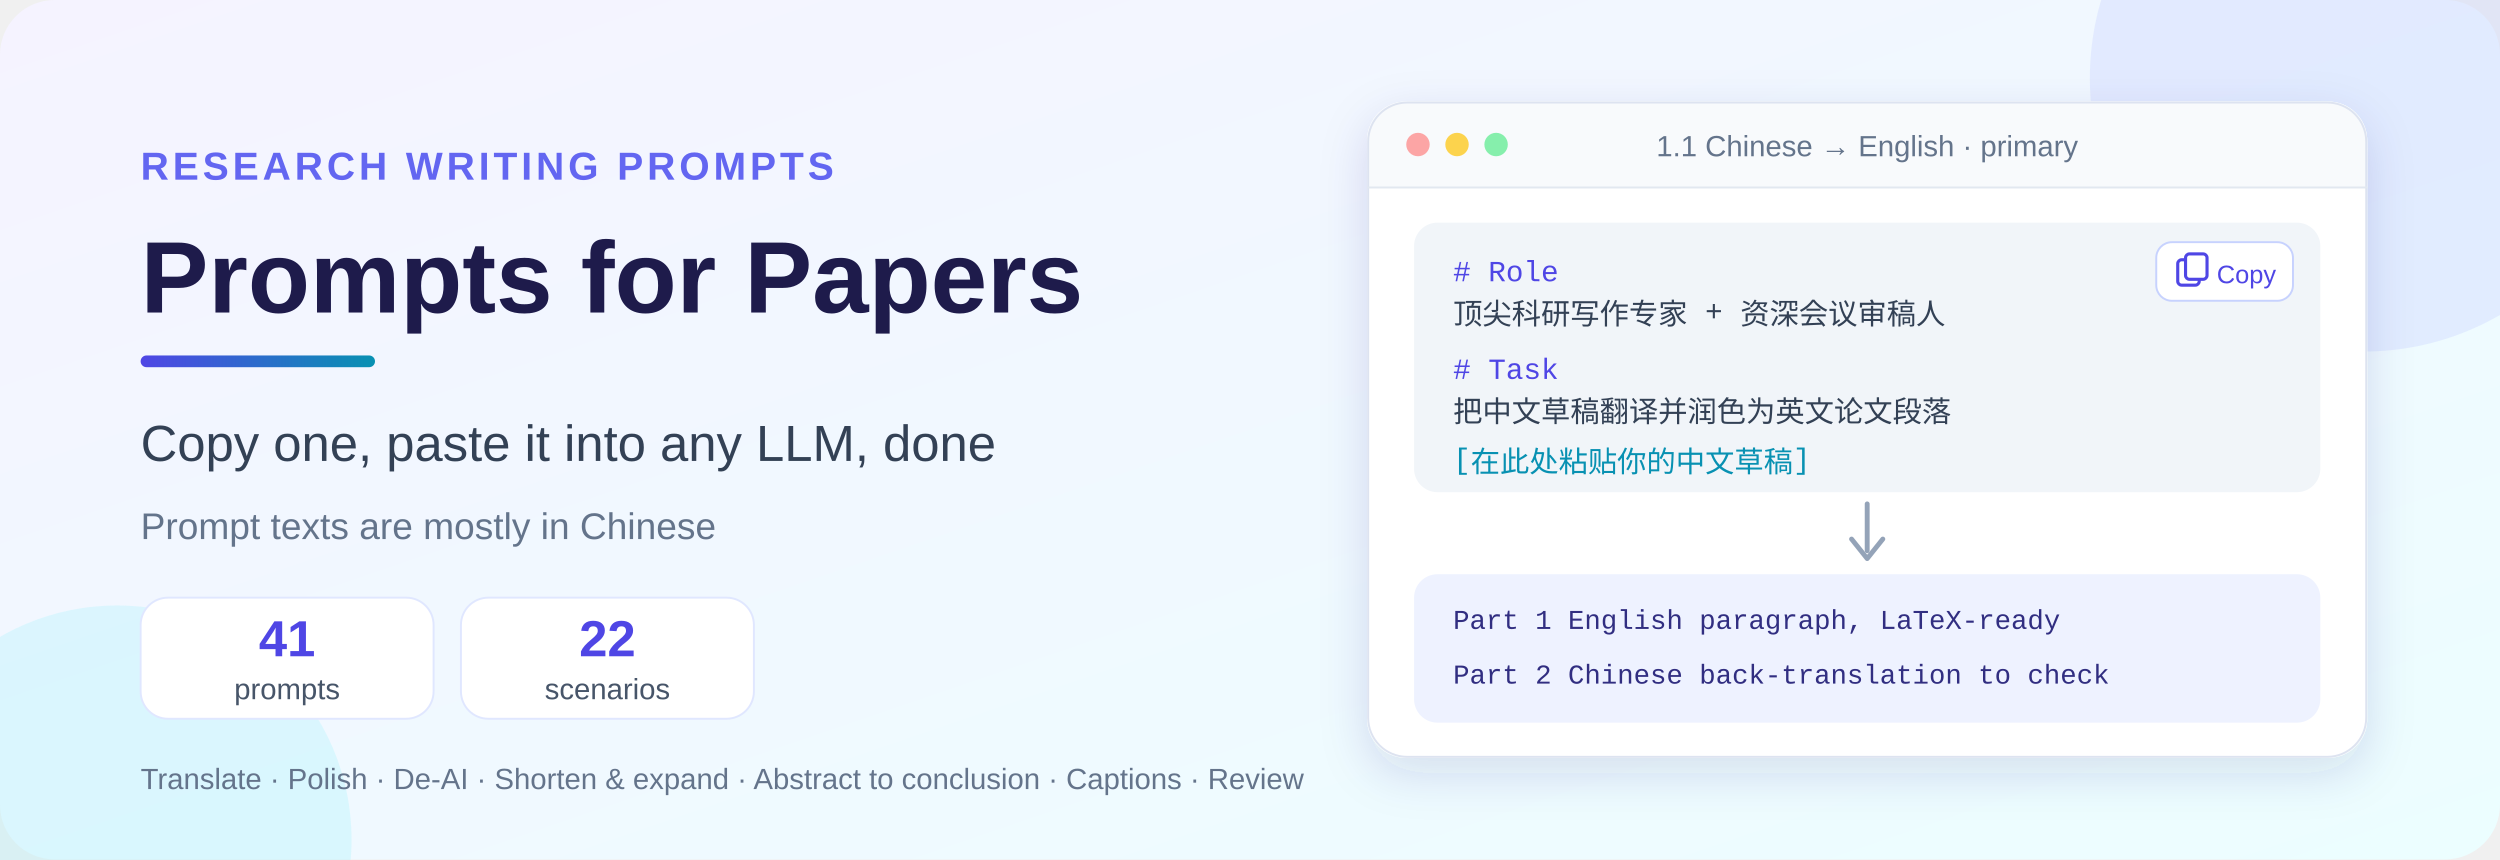
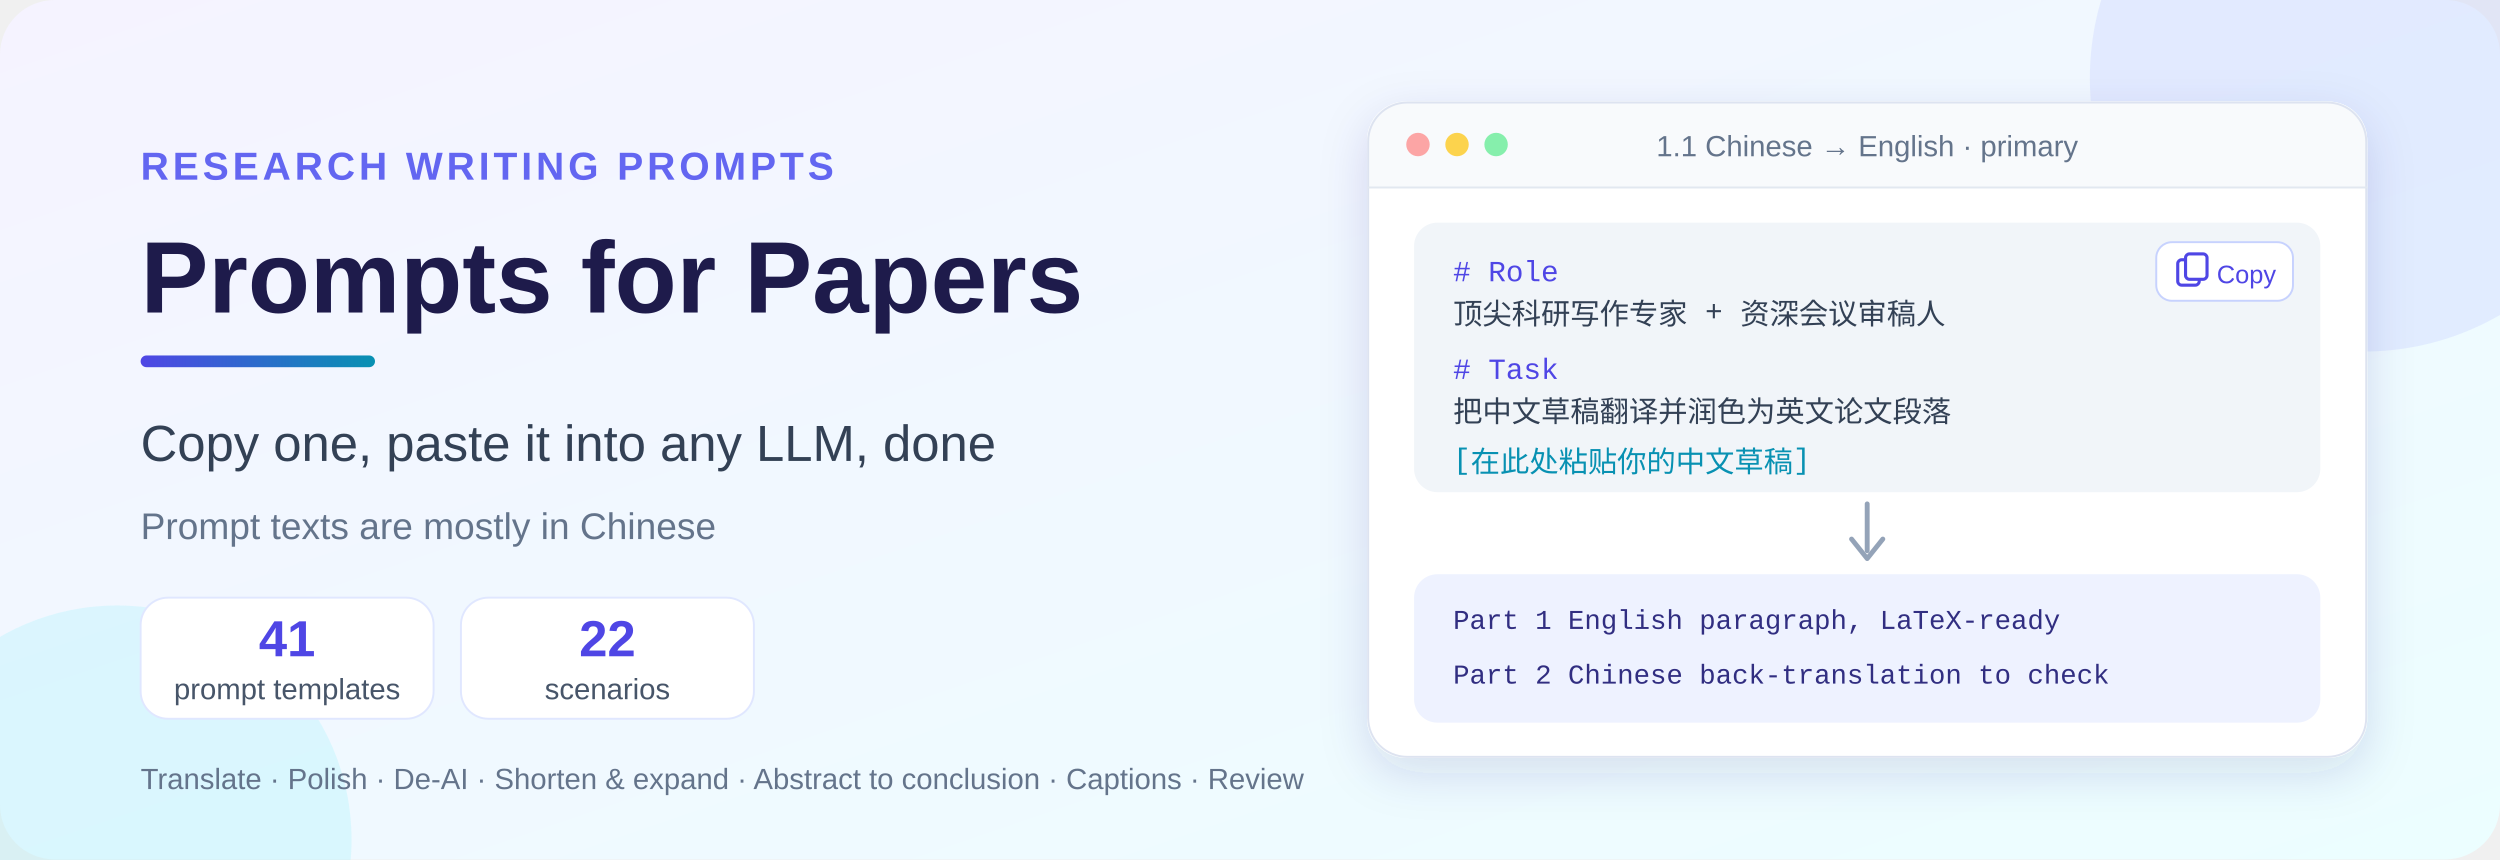
<svg xmlns="http://www.w3.org/2000/svg" viewBox="0 0 1280 440" width="1280" height="440" role="img" aria-label="Research Writing Prompts: copy-ready prompts for research writing">
  <defs>
    <linearGradient id="bg" x1="0" y1="0" x2="1" y2="1">
      <stop offset="0" stop-color="#F5F3FF" />
      <stop offset="1" stop-color="#ECFEFF" />
    </linearGradient>
    <linearGradient id="accent" x1="0" y1="0" x2="1" y2="0">
      <stop offset="0" stop-color="#4F46E5" />
      <stop offset="1" stop-color="#0891B2" />
    </linearGradient>
    <filter id="shadow" x="-10%" y="-10%" width="120%" height="130%">
      <feDropShadow dx="0" dy="8" stdDeviation="12" flood-color="#312E81" flood-opacity="0.14" />
    </filter>
    <style>
      .zh { font-family: "PingFang SC", "Microsoft YaHei", "Noto Sans CJK SC", "Source Han Sans SC", "Hiragino Sans GB", sans-serif; }
      .en { font-family: "Segoe UI", "Helvetica Neue", Arial, sans-serif; }
      .mono { font-family: "SFMono-Regular", Consolas, "Liberation Mono", Menlo, "Microsoft YaHei", monospace; }
    </style>
  </defs>
  <rect x="0" y="0" width="1280" height="440" rx="28" fill="url(#bg)" />
  <circle cx="1210" cy="40" r="140" fill="#C7D2FE" opacity="0.35" />
  <circle cx="60" cy="430" r="120" fill="#A5F3FC" opacity="0.30" />
  <text x="72" y="92" class="en" font-size="20" font-weight="600" fill="#6366F1" letter-spacing="2">RESEARCH WRITING PROMPTS</text>
  <text x="72" y="160" class="en" font-size="52" font-weight="700" fill="#1E1B4B">Prompts for Papers</text>
  <rect x="72" y="182" width="120" height="6" rx="3" fill="url(#accent)" />
  <text x="72" y="236" class="en" font-size="26" fill="#334155">Copy one, paste it into any LLM, done</text>
  <text x="72" y="276" class="en" font-size="19" fill="#64748B">Prompt texts are mostly in Chinese</text>
  <g class="zh">
    <rect x="72" y="306" width="150" height="62" rx="14" fill="#FFFFFF" stroke="#E0E7FF" />
    <text x="147" y="336" text-anchor="middle" font-size="26" font-weight="700" fill="#4F46E5" class="en">41</text>
-     <text x="147" y="358" text-anchor="middle" font-size="15" fill="#475569" class="en">prompts</text>
+     <text x="147" y="358" text-anchor="middle" font-size="15" fill="#475569" class="en">prompt templates</text>
    <rect x="236" y="306" width="150" height="62" rx="14" fill="#FFFFFF" stroke="#E0E7FF" />
    <text x="311" y="336" text-anchor="middle" font-size="26" font-weight="700" fill="#4F46E5" class="en">22</text>
    <text x="311" y="358" text-anchor="middle" font-size="15" fill="#475569" class="en">scenarios</text>
  </g>
  <text x="72" y="404" class="en" font-size="15" fill="#64748B">Translate · Polish · De-AI · Shorten &amp; expand · Abstract to conclusion · Captions · Review</text>
  <g filter="url(#shadow)">
    <rect x="700" y="52" width="512" height="336" rx="20" fill="#FFFFFF" />
  </g>
  <rect x="700" y="52" width="512" height="44" rx="20" fill="#F8FAFC" />
  <rect x="700" y="76" width="512" height="20" fill="#F8FAFC" />
  <rect x="700.5" y="52.5" width="511" height="335" rx="20" fill="none" stroke="#DDE3F0" />
  <line x1="700" y1="96" x2="1212" y2="96" stroke="#E2E8F0" />
  <circle cx="726" cy="74" r="6" fill="#FCA5A5" />
  <circle cx="746" cy="74" r="6" fill="#FCD34D" />
  <circle cx="766" cy="74" r="6" fill="#86EFAC" />
  <text x="956" y="80" text-anchor="middle" class="en" font-size="15" fill="#64748B">1.1 Chinese → English · primary</text>
  <rect x="724" y="114" width="464" height="138" rx="12" fill="#F1F5F9" />
  <g class="mono" font-size="15">
    <text x="744" y="144" fill="#4F46E5"># Role</text>
    <text x="744" y="166" fill="#334155">顶尖科研写作专家 + 资深会议审稿人</text>
    <text x="744" y="194" fill="#4F46E5"># Task</text>
    <text x="744" y="216" fill="#334155">把中文草稿翻译并润色为英文论文段落</text>
    <text x="744" y="240" fill="#0891B2">[在此处粘贴你的中文草稿]</text>
  </g>
  <rect x="1104" y="124" width="70" height="30" rx="8" fill="#FFFFFF" stroke="#C7D2FE" />
  <rect x="1115" y="133" width="11" height="13" rx="2" fill="none" stroke="#4F46E5" stroke-width="1.6" />
  <rect x="1119" y="130" width="11" height="13" rx="2" fill="#FFFFFF" stroke="#4F46E5" stroke-width="1.6" />
  <text x="1135" y="145" class="en" font-size="13" fill="#4F46E5">Copy</text>
  <path d="M956 258 L956 282" stroke="#94A3B8" stroke-width="2.5" stroke-linecap="round" />
  <path d="M948 276 L956 286 L964 276" fill="none" stroke="#94A3B8" stroke-width="2.5" stroke-linecap="round" stroke-linejoin="round" />
  <rect x="724" y="294" width="464" height="76" rx="12" fill="#EEF2FF" />
  <g class="mono" font-size="14">
    <text x="744" y="322" fill="#312E81">Part 1  English paragraph, LaTeX-ready</text>
    <text x="744" y="350" fill="#312E81">Part 2  Chinese back-translation to check</text>
  </g>
</svg>
